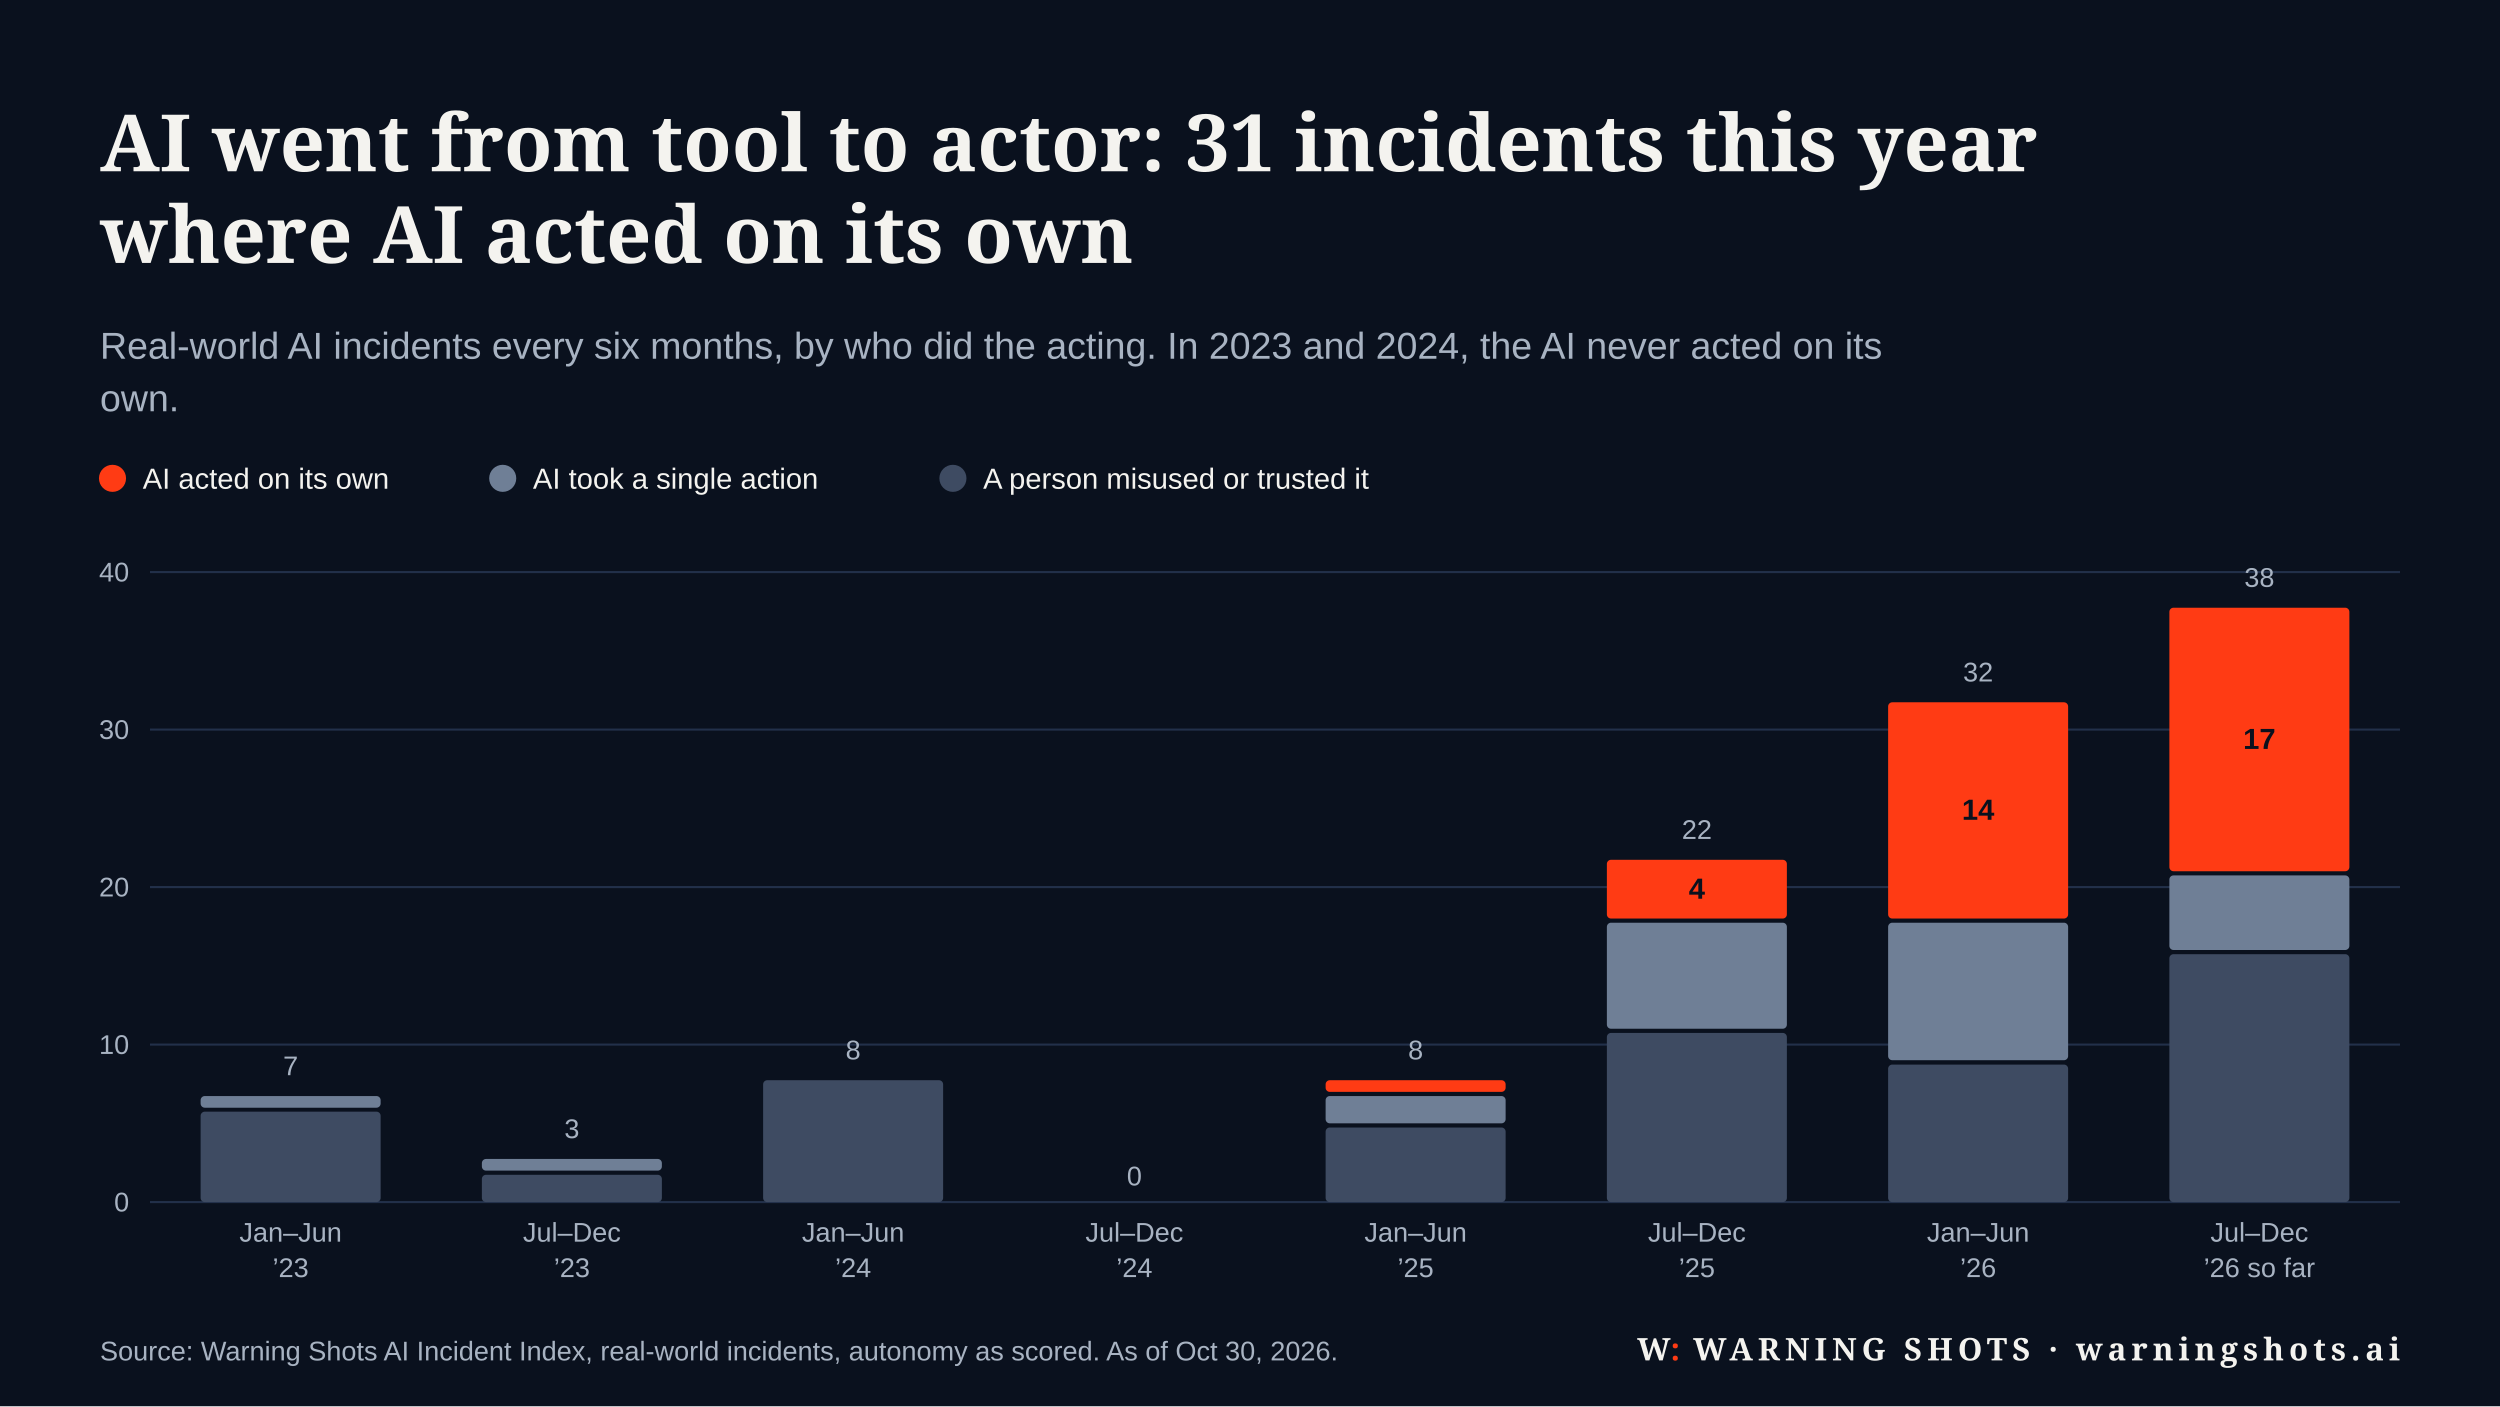
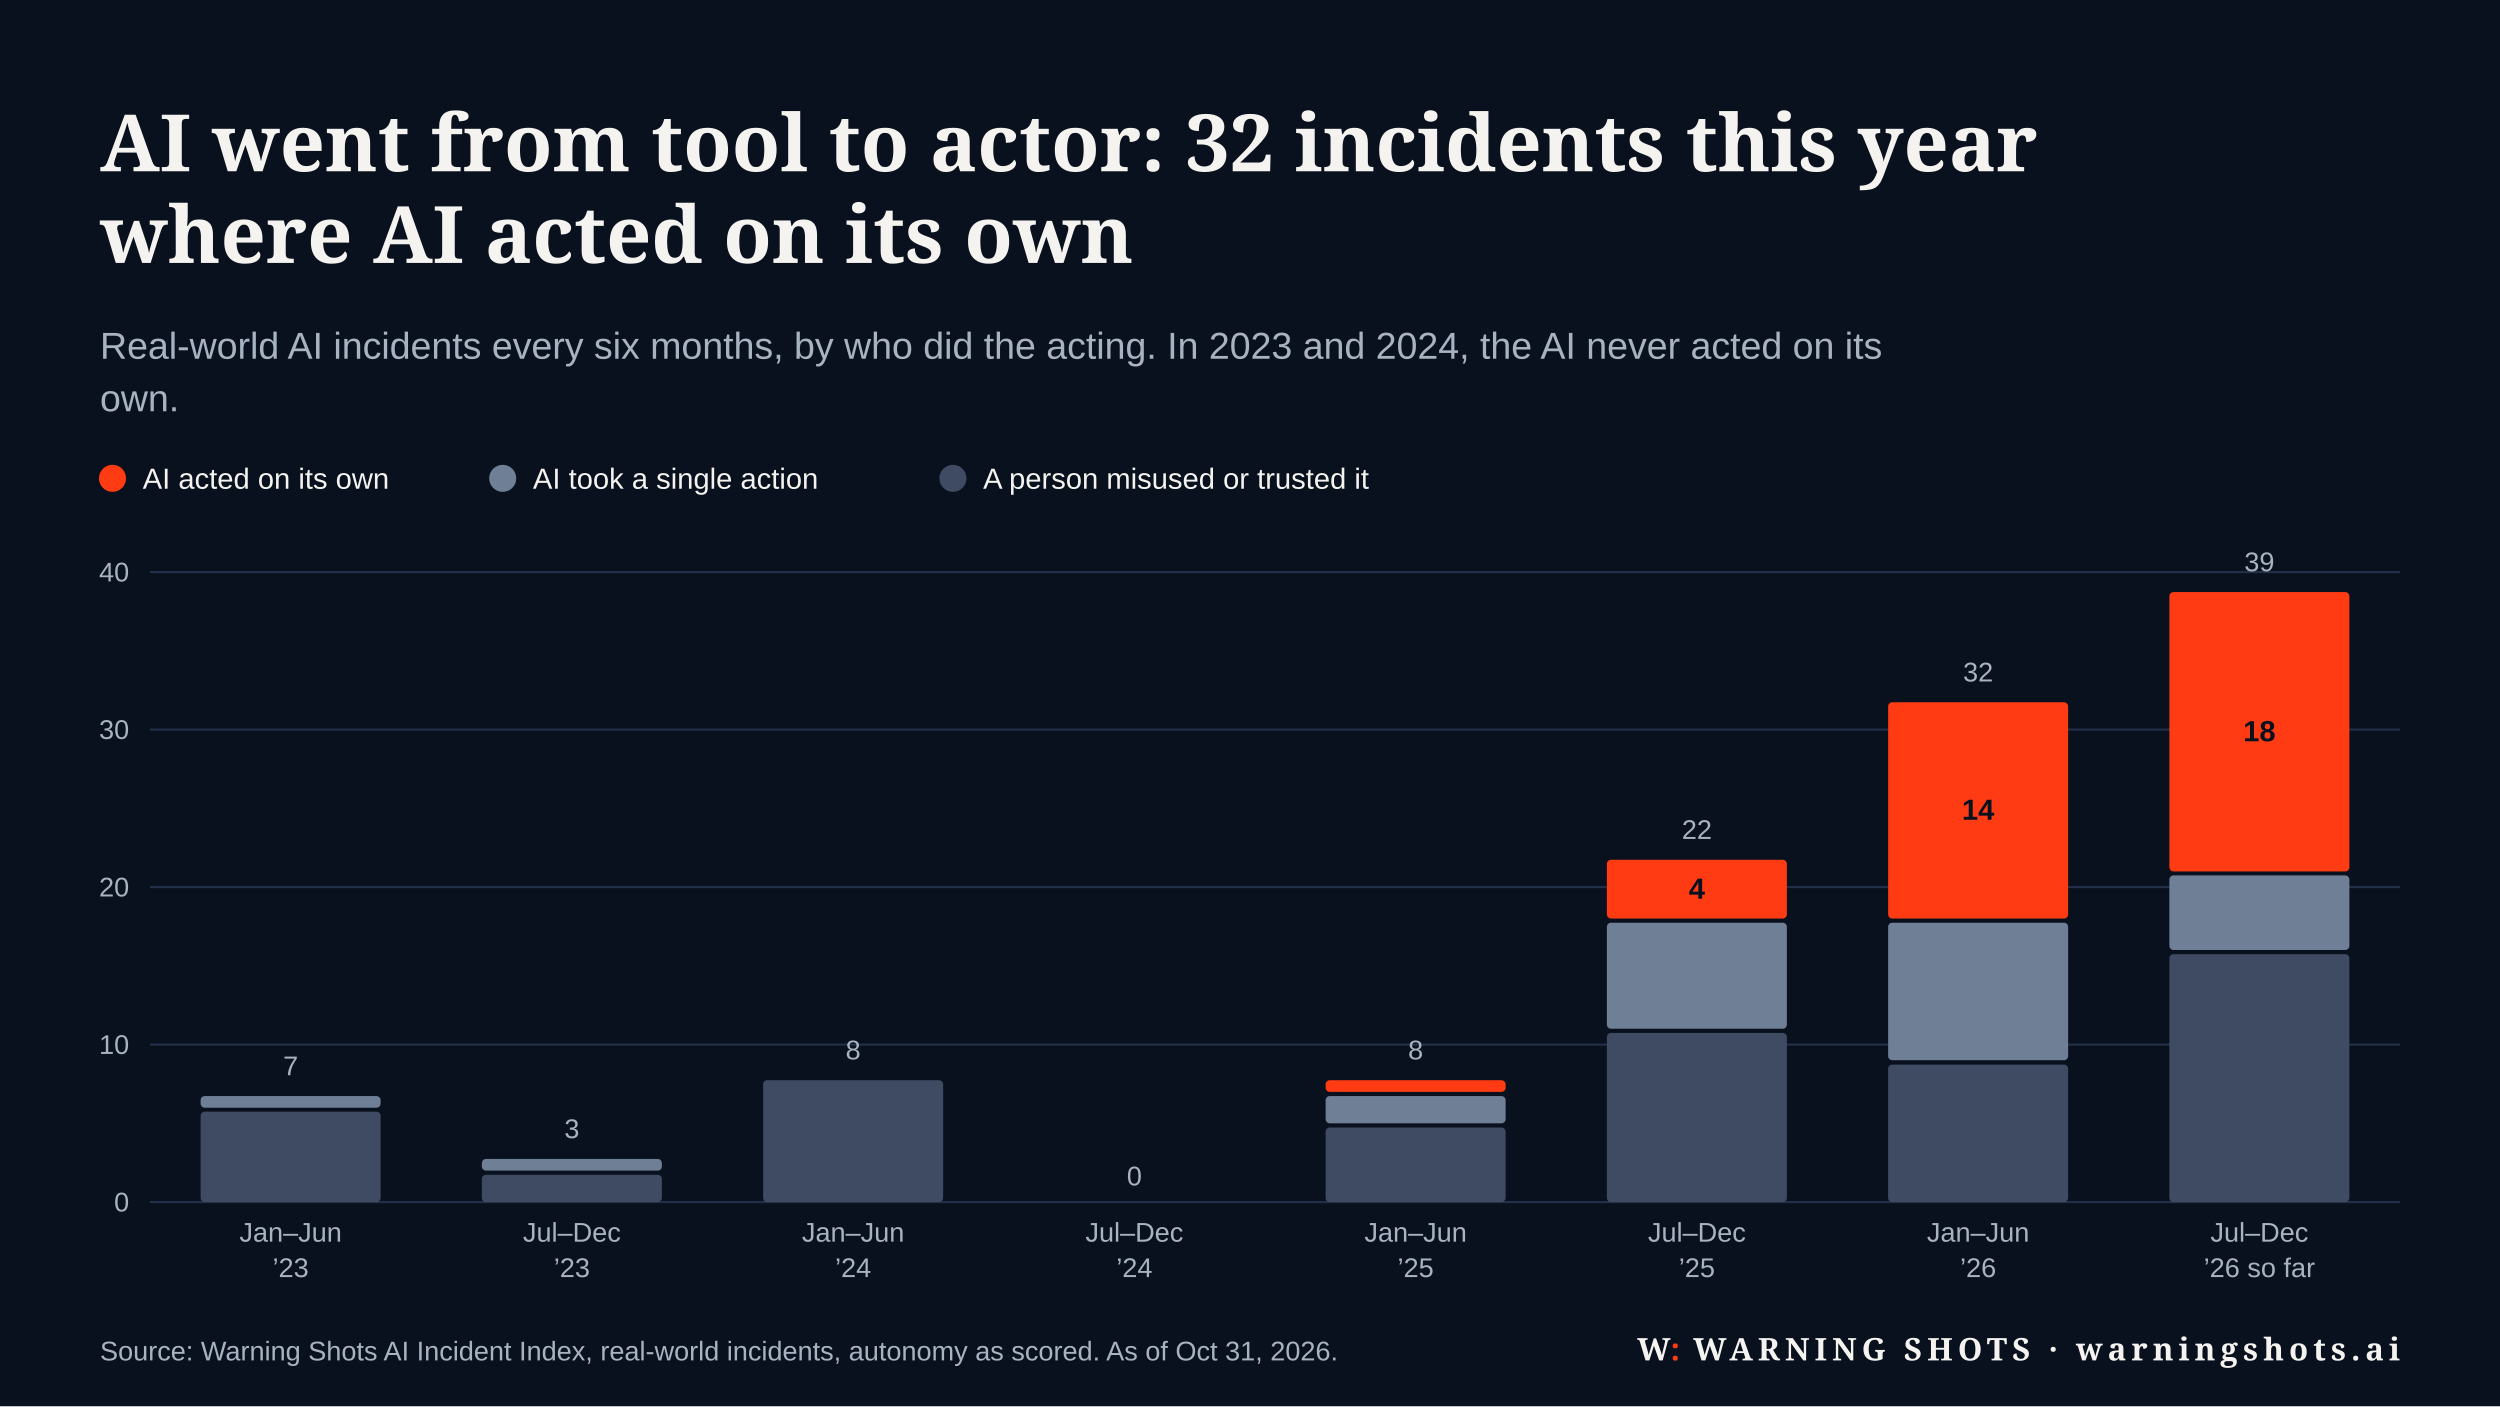
- <svg xmlns="http://www.w3.org/2000/svg" viewBox="0 0 1200 675" role="img" aria-label="Real-world AI incidents per half-year by who did the acting; 31 this year where the AI acted on its own, 0 in 2023 and 2024." class="ws-chart">
+ <svg xmlns="http://www.w3.org/2000/svg" viewBox="0 0 1200 675" role="img" aria-label="Real-world AI incidents per half-year by who did the acting; 32 this year where the AI acted on its own, 0 in 2023 and 2024." class="ws-chart">
  <rect width="1200" height="675" fill="#0A111E" />
-   <text x="48.0" y="82.2" fill="#F4F3EF" font-family="Playfair, 'Playfair Fallback', Georgia, serif" font-size="38" font-weight="900" text-anchor="start">AI went from tool to actor: 31 incidents this year</text>
+   <text x="48.0" y="82.2" fill="#F4F3EF" font-family="Playfair, 'Playfair Fallback', Georgia, serif" font-size="38" font-weight="900" text-anchor="start">AI went from tool to actor: 32 incidents this year</text>
  <text x="48.0" y="126.2" fill="#F4F3EF" font-family="Playfair, 'Playfair Fallback', Georgia, serif" font-size="38" font-weight="900" text-anchor="start">where AI acted on its own</text>
  <text x="48.0" y="172.2" fill="#A8B3C2" font-family="Archivo, 'Archivo Fallback', Arial, sans-serif" font-size="18" font-weight="400" text-anchor="start">Real-world AI incidents every six months, by who did the acting. In 2023 and 2024, the AI never acted on its</text>
  <text x="48.0" y="197.4" fill="#A8B3C2" font-family="Archivo, 'Archivo Fallback', Arial, sans-serif" font-size="18" font-weight="400" text-anchor="start">own.</text>
  <circle cx="54" cy="229.6" r="6.5" fill="#FF3B14" />
  <text x="68.5" y="234.6" fill="#F4F3EF" font-family="Archivo, 'Archivo Fallback', Arial, sans-serif" font-size="14" font-weight="400" text-anchor="start">AI acted on its own</text>
  <circle cx="241.3" cy="229.6" r="6.5" fill="#6F7F96" />
  <text x="255.8" y="234.6" fill="#F4F3EF" font-family="Archivo, 'Archivo Fallback', Arial, sans-serif" font-size="14" font-weight="400" text-anchor="start">AI took a single action</text>
  <circle cx="457.4" cy="229.6" r="6.5" fill="#3E4B62" />
  <text x="471.9" y="234.6" fill="#F4F3EF" font-family="Archivo, 'Archivo Fallback', Arial, sans-serif" font-size="14" font-weight="400" text-anchor="start">A person misused or trusted it</text>
  <line x1="72" x2="1152" y1="577.0" y2="577.0" stroke="#22304A" />
  <text x="62.0" y="581.5" fill="#A8B3C2" font-family="Archivo, 'Archivo Fallback', Arial, sans-serif" font-size="13" font-weight="400" text-anchor="end">0</text>
  <line x1="72" x2="1152" y1="501.4" y2="501.4" stroke="#22304A" />
  <text x="62.0" y="505.9" fill="#A8B3C2" font-family="Archivo, 'Archivo Fallback', Arial, sans-serif" font-size="13" font-weight="400" text-anchor="end">10</text>
  <line x1="72" x2="1152" y1="425.8" y2="425.8" stroke="#22304A" />
  <text x="62.0" y="430.3" fill="#A8B3C2" font-family="Archivo, 'Archivo Fallback', Arial, sans-serif" font-size="13" font-weight="400" text-anchor="end">20</text>
  <line x1="72" x2="1152" y1="350.2" y2="350.2" stroke="#22304A" />
  <text x="62.0" y="354.7" fill="#A8B3C2" font-family="Archivo, 'Archivo Fallback', Arial, sans-serif" font-size="13" font-weight="400" text-anchor="end">30</text>
  <line x1="72" x2="1152" y1="274.6" y2="274.6" stroke="#22304A" />
  <text x="62.0" y="279.1" fill="#A8B3C2" font-family="Archivo, 'Archivo Fallback', Arial, sans-serif" font-size="13" font-weight="400" text-anchor="end">40</text>
  <rect x="96.3" y="533.6" width="86.4" height="43.4" rx="2" fill="#3E4B62" />
  <rect x="96.3" y="526.1" width="86.4" height="5.6" rx="2" fill="#6F7F96" />
  <text x="139.5" y="516.1" fill="#A8B3C2" font-family="Archivo, 'Archivo Fallback', Arial, sans-serif" font-size="13" font-weight="400" text-anchor="middle">7</text>
  <text x="139.5" y="596.0" fill="#A8B3C2" font-family="Archivo, 'Archivo Fallback', Arial, sans-serif" font-size="13" font-weight="400" text-anchor="middle">Jan–Jun</text>
  <text x="139.5" y="613.0" fill="#A8B3C2" font-family="Archivo, 'Archivo Fallback', Arial, sans-serif" font-size="13" font-weight="400" text-anchor="middle">’23</text>
  <rect x="231.3" y="563.9" width="86.4" height="13.1" rx="2" fill="#3E4B62" />
  <rect x="231.3" y="556.3" width="86.4" height="5.6" rx="2" fill="#6F7F96" />
  <text x="274.5" y="546.3" fill="#A8B3C2" font-family="Archivo, 'Archivo Fallback', Arial, sans-serif" font-size="13" font-weight="400" text-anchor="middle">3</text>
  <text x="274.5" y="596.0" fill="#A8B3C2" font-family="Archivo, 'Archivo Fallback', Arial, sans-serif" font-size="13" font-weight="400" text-anchor="middle">Jul–Dec</text>
  <text x="274.5" y="613.0" fill="#A8B3C2" font-family="Archivo, 'Archivo Fallback', Arial, sans-serif" font-size="13" font-weight="400" text-anchor="middle">’23</text>
  <rect x="366.3" y="518.5" width="86.4" height="58.5" rx="2" fill="#3E4B62" />
  <text x="409.5" y="508.5" fill="#A8B3C2" font-family="Archivo, 'Archivo Fallback', Arial, sans-serif" font-size="13" font-weight="400" text-anchor="middle">8</text>
  <text x="409.5" y="596.0" fill="#A8B3C2" font-family="Archivo, 'Archivo Fallback', Arial, sans-serif" font-size="13" font-weight="400" text-anchor="middle">Jan–Jun</text>
  <text x="409.5" y="613.0" fill="#A8B3C2" font-family="Archivo, 'Archivo Fallback', Arial, sans-serif" font-size="13" font-weight="400" text-anchor="middle">’24</text>
  <text x="544.5" y="569.0" fill="#A8B3C2" font-family="Archivo, 'Archivo Fallback', Arial, sans-serif" font-size="13" font-weight="400" text-anchor="middle">0</text>
  <text x="544.5" y="596.0" fill="#A8B3C2" font-family="Archivo, 'Archivo Fallback', Arial, sans-serif" font-size="13" font-weight="400" text-anchor="middle">Jul–Dec</text>
  <text x="544.5" y="613.0" fill="#A8B3C2" font-family="Archivo, 'Archivo Fallback', Arial, sans-serif" font-size="13" font-weight="400" text-anchor="middle">’24</text>
  <rect x="636.3" y="541.2" width="86.4" height="35.8" rx="2" fill="#3E4B62" />
  <rect x="636.3" y="526.1" width="86.4" height="13.1" rx="2" fill="#6F7F96" />
  <rect x="636.3" y="518.5" width="86.4" height="5.6" rx="2" fill="#FF3B14" />
  <text x="679.5" y="508.5" fill="#A8B3C2" font-family="Archivo, 'Archivo Fallback', Arial, sans-serif" font-size="13" font-weight="400" text-anchor="middle">8</text>
  <text x="679.5" y="596.0" fill="#A8B3C2" font-family="Archivo, 'Archivo Fallback', Arial, sans-serif" font-size="13" font-weight="400" text-anchor="middle">Jan–Jun</text>
  <text x="679.5" y="613.0" fill="#A8B3C2" font-family="Archivo, 'Archivo Fallback', Arial, sans-serif" font-size="13" font-weight="400" text-anchor="middle">’25</text>
  <rect x="771.3" y="495.8" width="86.4" height="81.2" rx="2" fill="#3E4B62" />
  <rect x="771.3" y="442.9" width="86.4" height="50.9" rx="2" fill="#6F7F96" />
  <rect x="771.3" y="412.7" width="86.4" height="28.2" rx="2" fill="#FF3B14" />
  <text x="814.5" y="431.4" fill="#0A111E" font-family="Archivo, 'Archivo Fallback', Arial, sans-serif" font-size="14" font-weight="700" text-anchor="middle">4</text>
  <text x="814.5" y="402.7" fill="#A8B3C2" font-family="Archivo, 'Archivo Fallback', Arial, sans-serif" font-size="13" font-weight="400" text-anchor="middle">22</text>
  <text x="814.5" y="596.0" fill="#A8B3C2" font-family="Archivo, 'Archivo Fallback', Arial, sans-serif" font-size="13" font-weight="400" text-anchor="middle">Jul–Dec</text>
  <text x="814.5" y="613.0" fill="#A8B3C2" font-family="Archivo, 'Archivo Fallback', Arial, sans-serif" font-size="13" font-weight="400" text-anchor="middle">’25</text>
  <rect x="906.3" y="511.0" width="86.4" height="66.0" rx="2" fill="#3E4B62" />
  <rect x="906.3" y="442.9" width="86.4" height="66.0" rx="2" fill="#6F7F96" />
  <rect x="906.3" y="337.1" width="86.4" height="103.8" rx="2" fill="#FF3B14" />
  <text x="949.5" y="393.5" fill="#0A111E" font-family="Archivo, 'Archivo Fallback', Arial, sans-serif" font-size="14" font-weight="700" text-anchor="middle">14</text>
  <text x="949.5" y="327.1" fill="#A8B3C2" font-family="Archivo, 'Archivo Fallback', Arial, sans-serif" font-size="13" font-weight="400" text-anchor="middle">32</text>
  <text x="949.5" y="596.0" fill="#A8B3C2" font-family="Archivo, 'Archivo Fallback', Arial, sans-serif" font-size="13" font-weight="400" text-anchor="middle">Jan–Jun</text>
  <text x="949.5" y="613.0" fill="#A8B3C2" font-family="Archivo, 'Archivo Fallback', Arial, sans-serif" font-size="13" font-weight="400" text-anchor="middle">’26</text>
  <rect x="1041.3" y="458.0" width="86.4" height="119.0" rx="2" fill="#3E4B62" />
  <rect x="1041.3" y="420.2" width="86.4" height="35.8" rx="2" fill="#6F7F96" />
-   <rect x="1041.3" y="291.7" width="86.4" height="126.5" rx="2" fill="#FF3B14" />
-   <text x="1084.5" y="359.5" fill="#0A111E" font-family="Archivo, 'Archivo Fallback', Arial, sans-serif" font-size="14" font-weight="700" text-anchor="middle">17</text>
-   <text x="1084.5" y="281.7" fill="#A8B3C2" font-family="Archivo, 'Archivo Fallback', Arial, sans-serif" font-size="13" font-weight="400" text-anchor="middle">38</text>
+   <rect x="1041.3" y="284.2" width="86.4" height="134.1" rx="2" fill="#FF3B14" />
+   <text x="1084.5" y="355.8" fill="#0A111E" font-family="Archivo, 'Archivo Fallback', Arial, sans-serif" font-size="14" font-weight="700" text-anchor="middle">18</text>
+   <text x="1084.5" y="274.2" fill="#A8B3C2" font-family="Archivo, 'Archivo Fallback', Arial, sans-serif" font-size="13" font-weight="400" text-anchor="middle">39</text>
  <text x="1084.5" y="596.0" fill="#A8B3C2" font-family="Archivo, 'Archivo Fallback', Arial, sans-serif" font-size="13" font-weight="400" text-anchor="middle">Jul–Dec</text>
  <text x="1084.5" y="613.0" fill="#A8B3C2" font-family="Archivo, 'Archivo Fallback', Arial, sans-serif" font-size="13" font-weight="400" text-anchor="middle">’26 so far</text>
-   <text x="48.0" y="653.0" fill="#A8B3C2" font-family="Archivo, 'Archivo Fallback', Arial, sans-serif" font-size="13" font-weight="400" text-anchor="start">Source: Warning Shots AI Incident Index, real-world incidents, autonomy as scored. As of Oct 30, 2026.</text>
+   <text x="48.0" y="653.0" fill="#A8B3C2" font-family="Archivo, 'Archivo Fallback', Arial, sans-serif" font-size="13" font-weight="400" text-anchor="start">Source: Warning Shots AI Incident Index, real-world incidents, autonomy as scored. As of Oct 31, 2026.</text>
  <text x="1152" y="653" text-anchor="end" fill="#F4F3EF" font-family="Playfair, 'Playfair Fallback', Georgia, serif" font-weight="700" font-size="15" letter-spacing="2.4">W<tspan fill="#FF3B14">:</tspan> WARNING SHOTS · warningshots.ai</text>
</svg>
